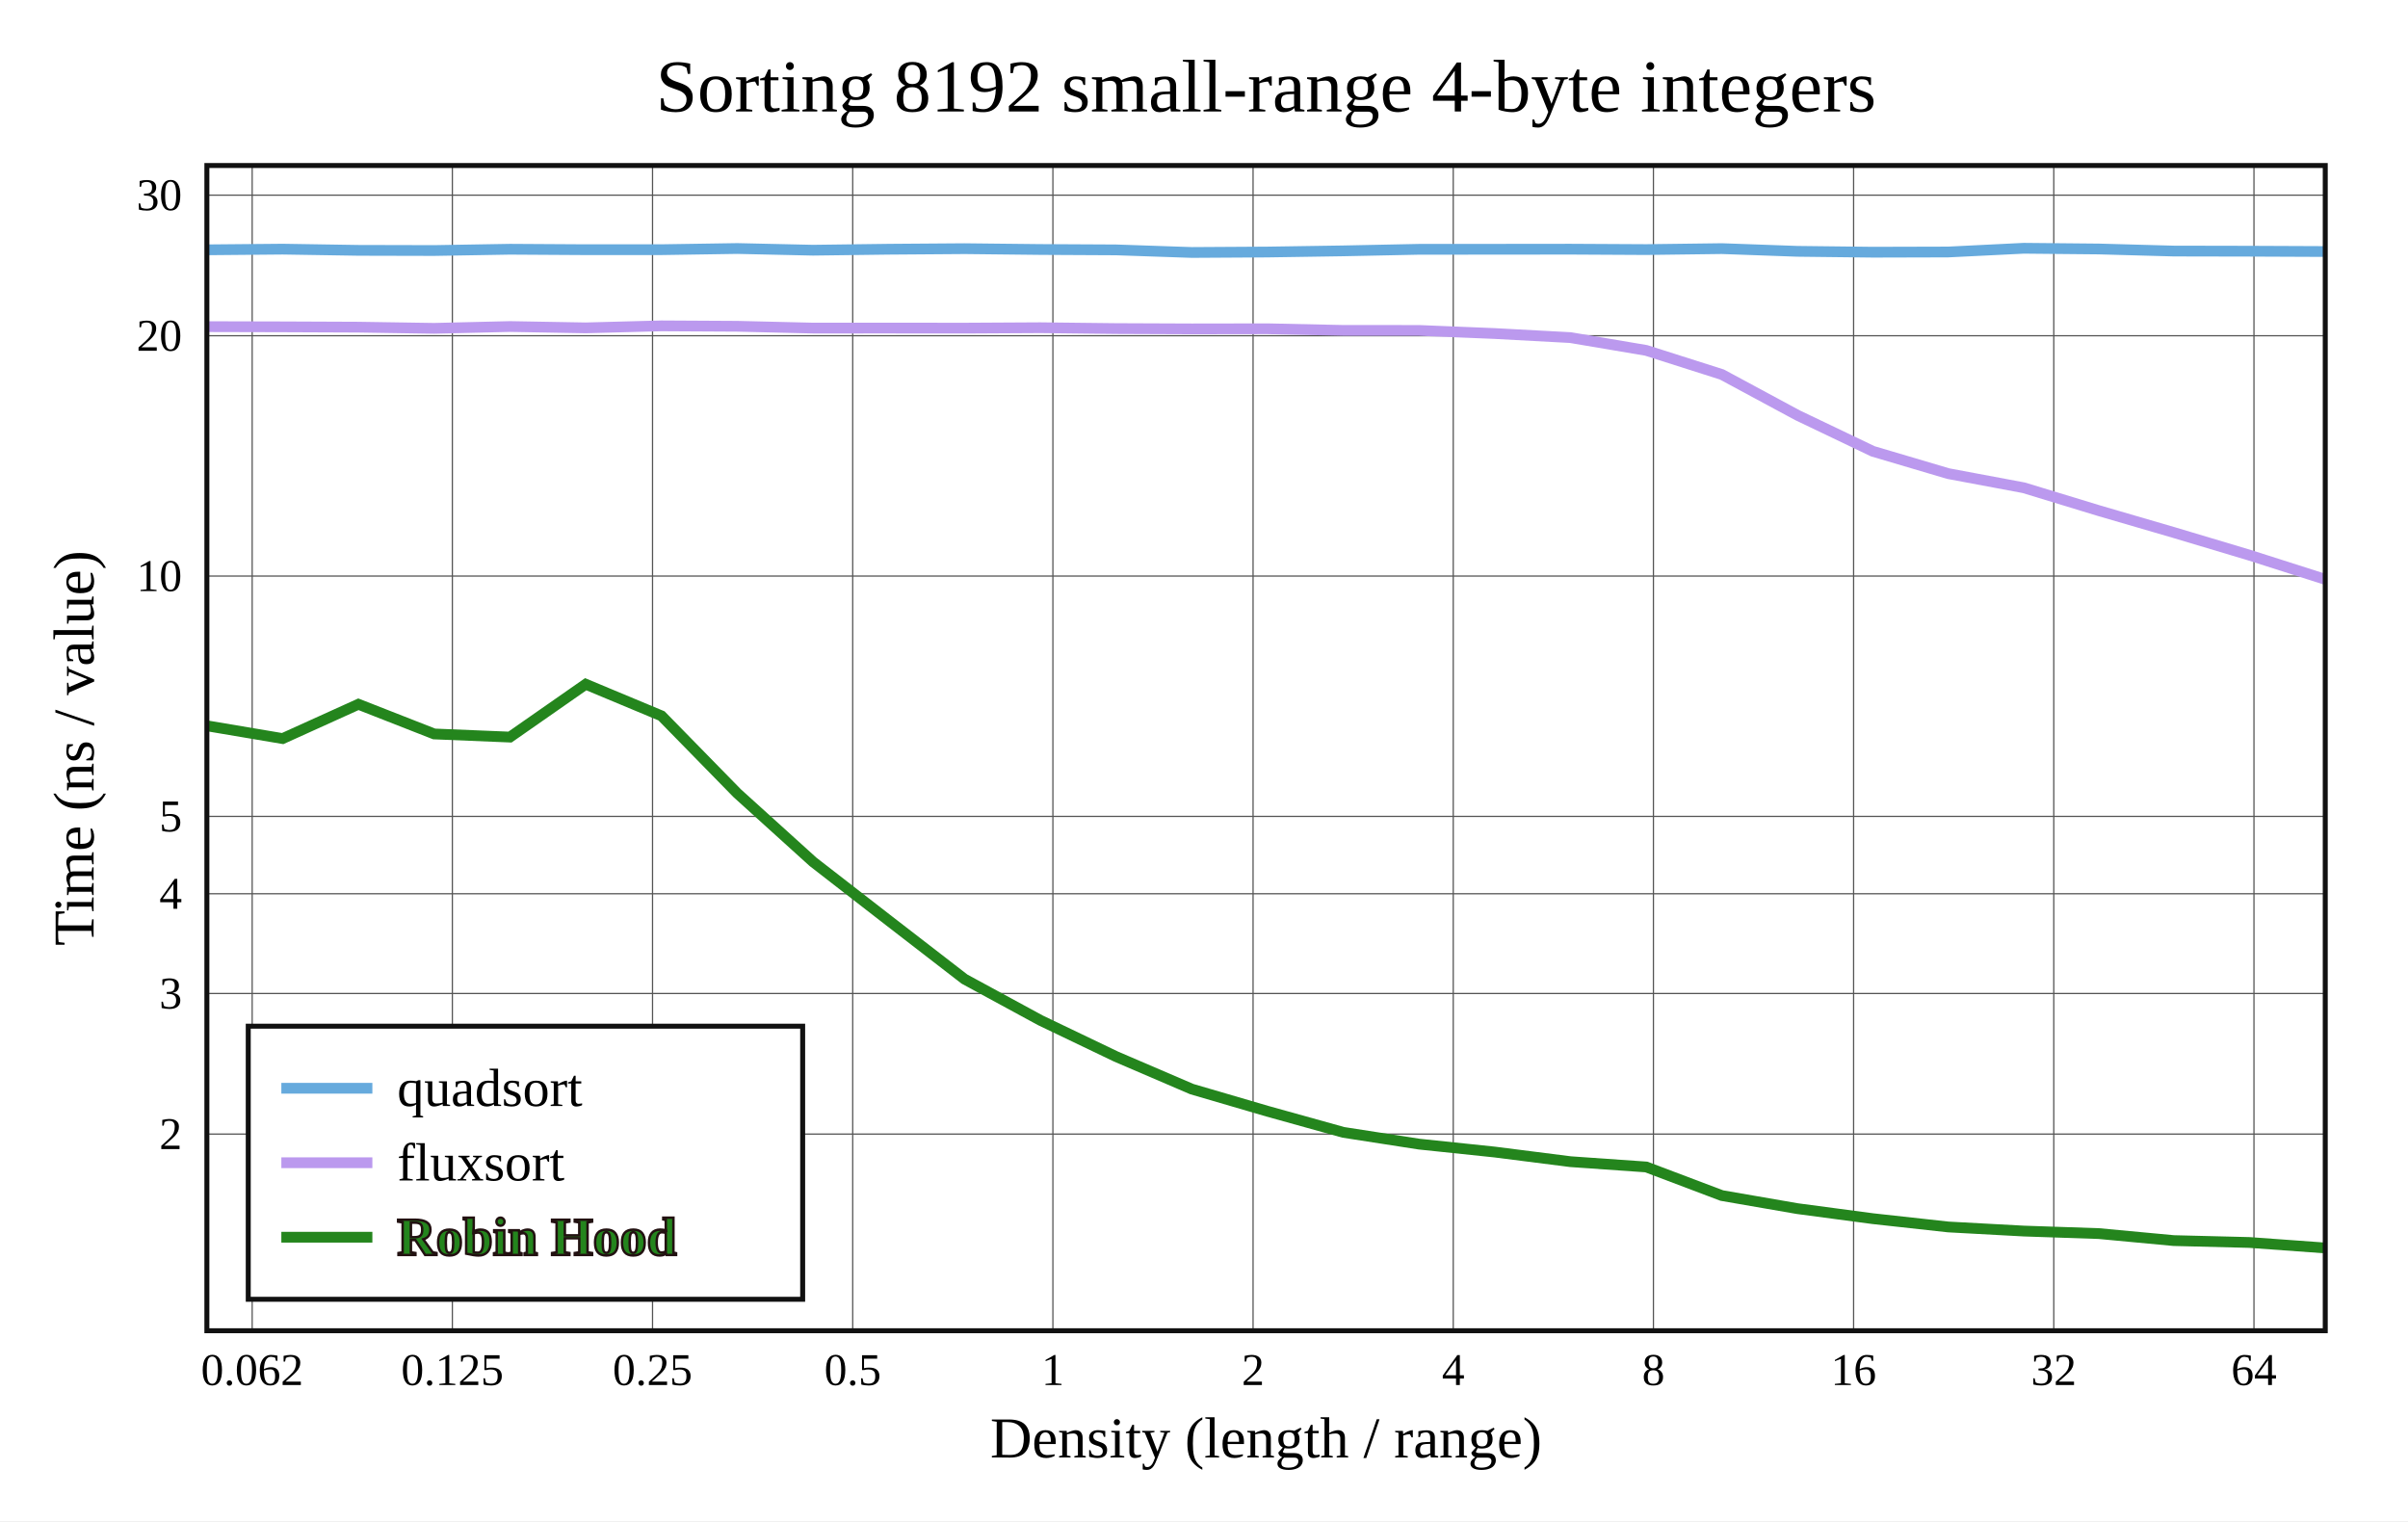
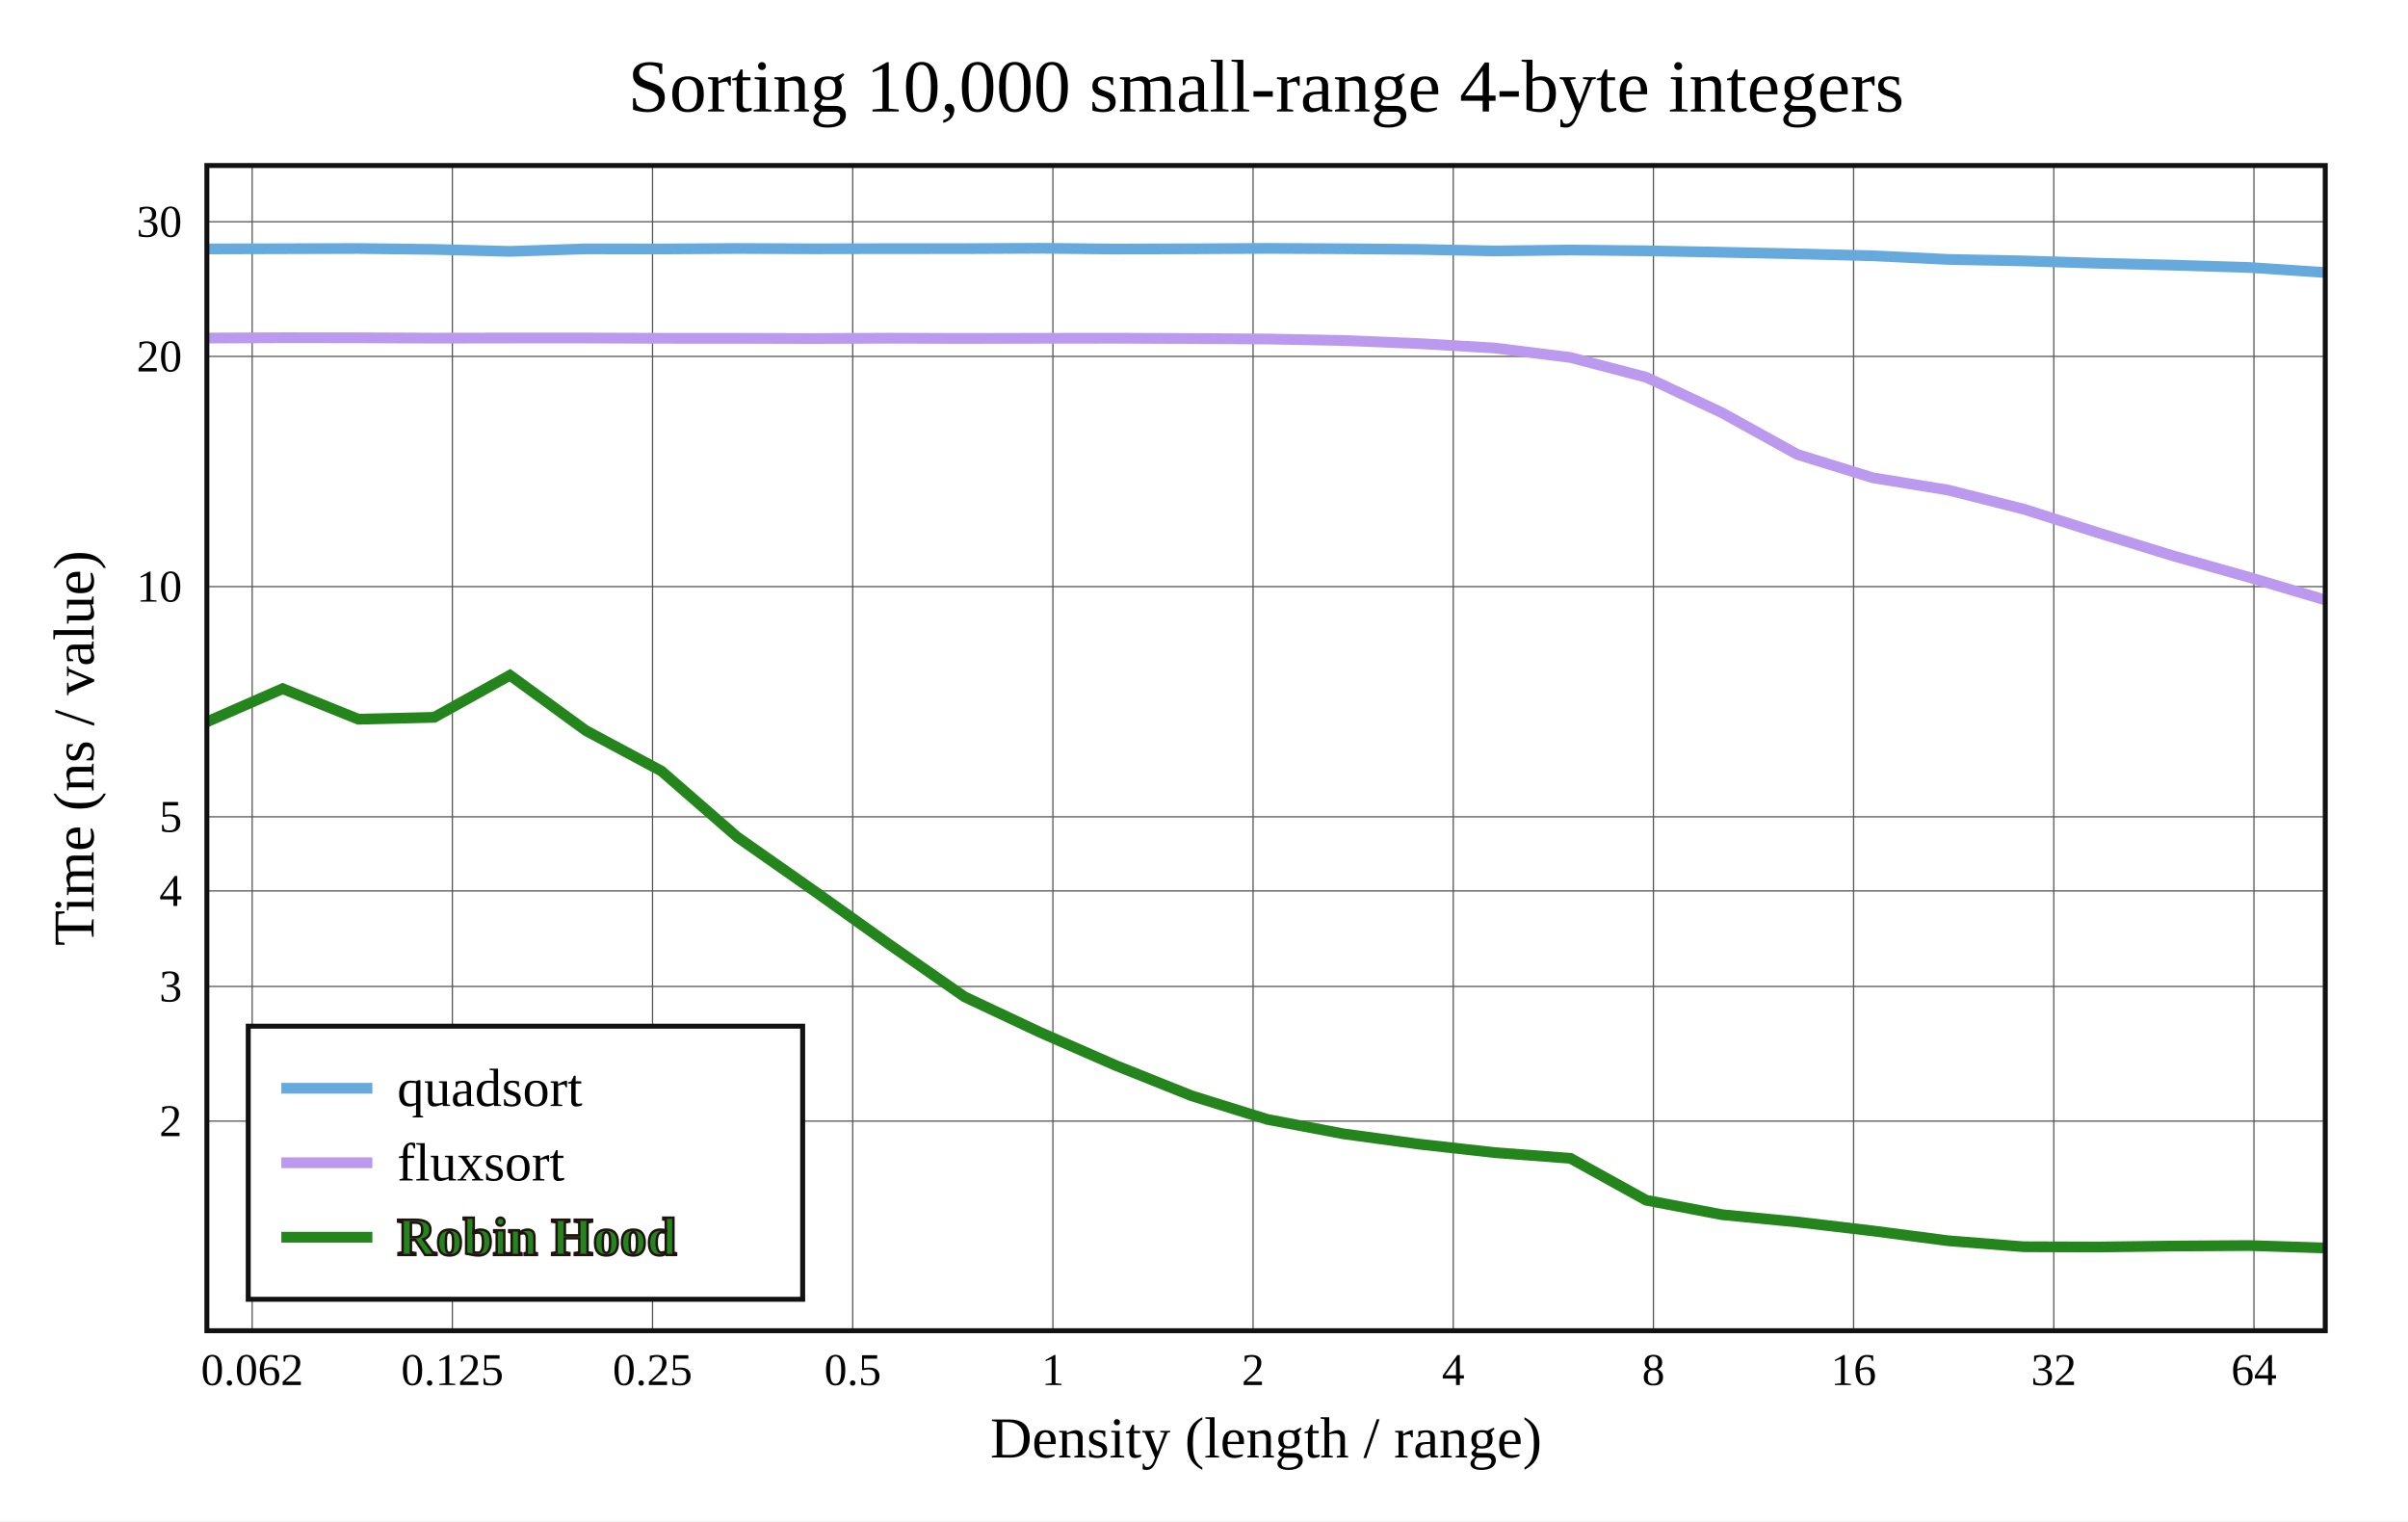
<svg xmlns="http://www.w3.org/2000/svg" viewBox="-50 -40 582 367.6" height="551.400" width="873">
  <g stroke-width="1.2" font-size="14px" text-anchor="middle">
    <rect fill="white" x="-50" y="-40" width="582" height="367.6" />
-     <text dy="0.33em" font-size="18px" x="256" y="-19">Sorting 8192 small-range 4-byte integers</text>
+     <text dy="0.33em" font-size="18px" x="256" y="-19">Sorting 10,000 small-range 4-byte integers</text>
    <text dy="0.33em" x="256" y="307.6">Density (length / range)</text>
    <text dy="0.33em" transform="rotate(-90)" x="-140.8" y="-32">Time (ns / value)</text>
    <g stroke-width="0.3" stroke="#555">
      <path d="M494.769 0v281.6" />
      <path d="M446.387 0v281.6" />
      <path d="M398.005 0v281.6" />
      <path d="M349.623 0v281.6" />
      <path d="M301.241 0v281.6" />
      <path d="M252.859 0v281.6" />
      <path d="M204.478 0v281.6" />
      <path d="M156.096 0v281.6" />
      <path d="M107.714 0v281.6" />
      <path d="M59.332 0v281.6" />
      <path d="M10.950 0v281.6" />
-       <path d="M0 234.074h512" />
-       <path d="M0 200.099h512" />
-       <path d="M0 175.994h512" />
-       <path d="M0 157.297h512" />
-       <path d="M0 99.217h512" />
-       <path d="M0 41.138h512" />
-       <path d="M0 7.164h512" />
+       <path d="M0 230.941h512" />
+       <path d="M0 198.398h512" />
+       <path d="M0 175.308h512" />
+       <path d="M0 157.399h512" />
+       <path d="M0 101.767h512" />
+       <path d="M0 46.134h512" />
+       <path d="M0 13.592h512" />
    </g>
    <g font-size="11px">
      <text dy="0.33em" x="494.769" y="291.1">64</text>
      <text dy="0.33em" x="446.387" y="291.1">32</text>
      <text dy="0.33em" x="398.005" y="291.1">16</text>
      <text dy="0.33em" x="349.623" y="291.1">8</text>
      <text dy="0.33em" x="301.241" y="291.1">4</text>
      <text dy="0.33em" x="252.859" y="291.1">2</text>
      <text dy="0.33em" x="204.478" y="291.1">1</text>
      <text dy="0.33em" x="156.096" y="291.1">0.5</text>
      <text dy="0.33em" x="107.714" y="291.1">0.25</text>
      <text dy="0.33em" x="59.332" y="291.1">0.125</text>
      <text dy="0.33em" x="10.950" y="291.1">0.062</text>
      <g text-anchor="end">
-         <text dy="0.33em" x="-6" y="234.074">2</text>
-         <text dy="0.33em" x="-6" y="200.099">3</text>
-         <text dy="0.33em" x="-6" y="175.994">4</text>
-         <text dy="0.33em" x="-6" y="157.297">5</text>
-         <text dy="0.33em" x="-6" y="99.217">10</text>
-         <text dy="0.33em" x="-6" y="41.138">20</text>
-         <text dy="0.33em" x="-6" y="7.164">30</text>
+         <text dy="0.33em" x="-6" y="230.941">2</text>
+         <text dy="0.33em" x="-6" y="198.398">3</text>
+         <text dy="0.33em" x="-6" y="175.308">4</text>
+         <text dy="0.33em" x="-6" y="157.399">5</text>
+         <text dy="0.33em" x="-6" y="101.767">10</text>
+         <text dy="0.33em" x="-6" y="46.134">20</text>
+         <text dy="0.33em" x="-6" y="13.592">30</text>
      </g>
    </g>
    <g stroke-width="2.6" fill="none">
-       <path stroke="#6ad" d="M512 20.788L493.686 20.709L475.373 20.673L457.283 20.172L439.142 20L420.866 20.900L402.655 20.949L384.421 20.738L366.159 20.084L347.873 20.319L329.560 20.221L311.266 20.241L292.959 20.251L274.665 20.627L256.354 20.906L238.052 21.015L219.741 20.391L201.435 20.296L183.122 20.097L164.810 20.231L146.498 20.466L128.187 20.058L109.875 20.342L91.563 20.345L73.251 20.234L54.938 20.545L36.625 20.502L18.312 20.211L0 20.375" />
-       <path stroke="#b9e" d="M512 100.017L493.686 94.169L475.373 88.688L457.283 83.411L439.142 77.881L420.866 74.457L402.655 69.066L384.421 60.345L366.159 50.503L347.873 44.681L329.560 41.587L311.266 40.603L292.959 39.857L274.665 39.849L256.354 39.454L238.052 39.483L219.741 39.409L201.435 39.200L183.122 39.302L164.810 39.286L146.498 39.290L128.187 38.853L109.875 38.751L91.563 39.237L73.251 38.914L54.938 39.351L36.625 39.065L18.312 38.987L0 38.942" />
-       <path stroke="#24851d" d="M512 261.6L493.686 260.272L475.373 259.815L457.283 258.123L439.142 257.511L420.866 256.520L402.655 254.517L384.421 252.093L366.159 248.933L347.873 242.022L329.560 240.742L311.266 238.416L292.959 236.497L274.665 233.656L256.354 228.561L238.052 223.205L219.741 215.343L201.435 206.572L183.122 196.625L164.810 182.482L146.498 168.275L128.187 151.706L109.875 132.999L91.563 125.358L73.251 138.132L54.938 137.375L36.625 130.200L18.312 138.492L0 135.403" />
+       <path stroke="#6ad" d="M512 25.859L493.686 24.646L475.373 24.083L457.283 23.624L439.142 23.053L420.866 22.693L402.655 21.814L384.421 21.350L366.159 20.959L347.873 20.613L329.560 20.421L311.266 20.648L292.959 20.272L274.665 20.115L256.354 20.028L238.052 20.127L219.741 20.185L201.435 20L183.122 20.086L164.810 20.092L146.498 20.124L128.187 20.049L109.875 20.168L91.563 20.145L73.251 20.751L54.938 20.272L36.625 20.055L18.312 20.107L0 20.162" />
+       <path stroke="#b9e" d="M512 105.001L493.686 99.550L475.373 94.373L457.283 88.810L439.142 83.052L420.866 78.439L402.655 75.470L384.421 69.831L366.159 59.733L347.873 51.173L329.560 46.392L311.266 44.106L292.959 43.033L274.665 42.284L256.354 41.929L238.052 41.807L219.741 41.735L201.435 41.754L183.122 41.795L164.810 41.731L146.498 41.814L128.187 41.761L109.875 41.754L91.563 41.689L73.251 41.693L54.938 41.719L36.625 41.636L18.312 41.621L0 41.700" />
+       <path stroke="#24851d" d="M512 261.6L493.686 261.014L475.373 261.130L457.283 261.365L439.142 261.306L420.866 259.855L402.655 257.474L384.421 255.325L366.159 253.550L347.873 250.063L329.560 239.934L311.266 238.554L292.959 236.507L274.665 234.008L256.354 230.540L238.052 224.838L219.741 217.520L201.435 209.514L183.122 200.898L164.810 188.164L146.498 175.108L128.187 162.280L109.875 146.349L91.563 136.539L73.251 123.193L54.938 133.360L36.625 133.813L18.312 126.434L0 134.450" />
    </g>
    <rect stroke="#111" fill="none" x="0" y="0" width="512" height="281.6" />
    <g transform="translate(10,208)" text-anchor="start" font-size="13px">
      <rect fill="white" stroke="#111" x="0" y="0" width="134" height="66" />
      <g stroke-width="2.6">
        <path stroke="#6ad" d="M8 15h22" />
        <path stroke="#b9e" d="M8 33h22" />
        <path stroke="#24851d" d="M8 51h22" />
      </g>
      <text dy="0.33em" x="36" y="15">quadsort</text>
      <text dy="0.33em" x="36" y="33">fluxsort</text>
      <text dy="0.33em" font-weight="bold" stroke-width="0.6" stroke="#211" fill="#24851d" x="36" y="51">Robin Hood</text>
    </g>
  </g>
</svg>
